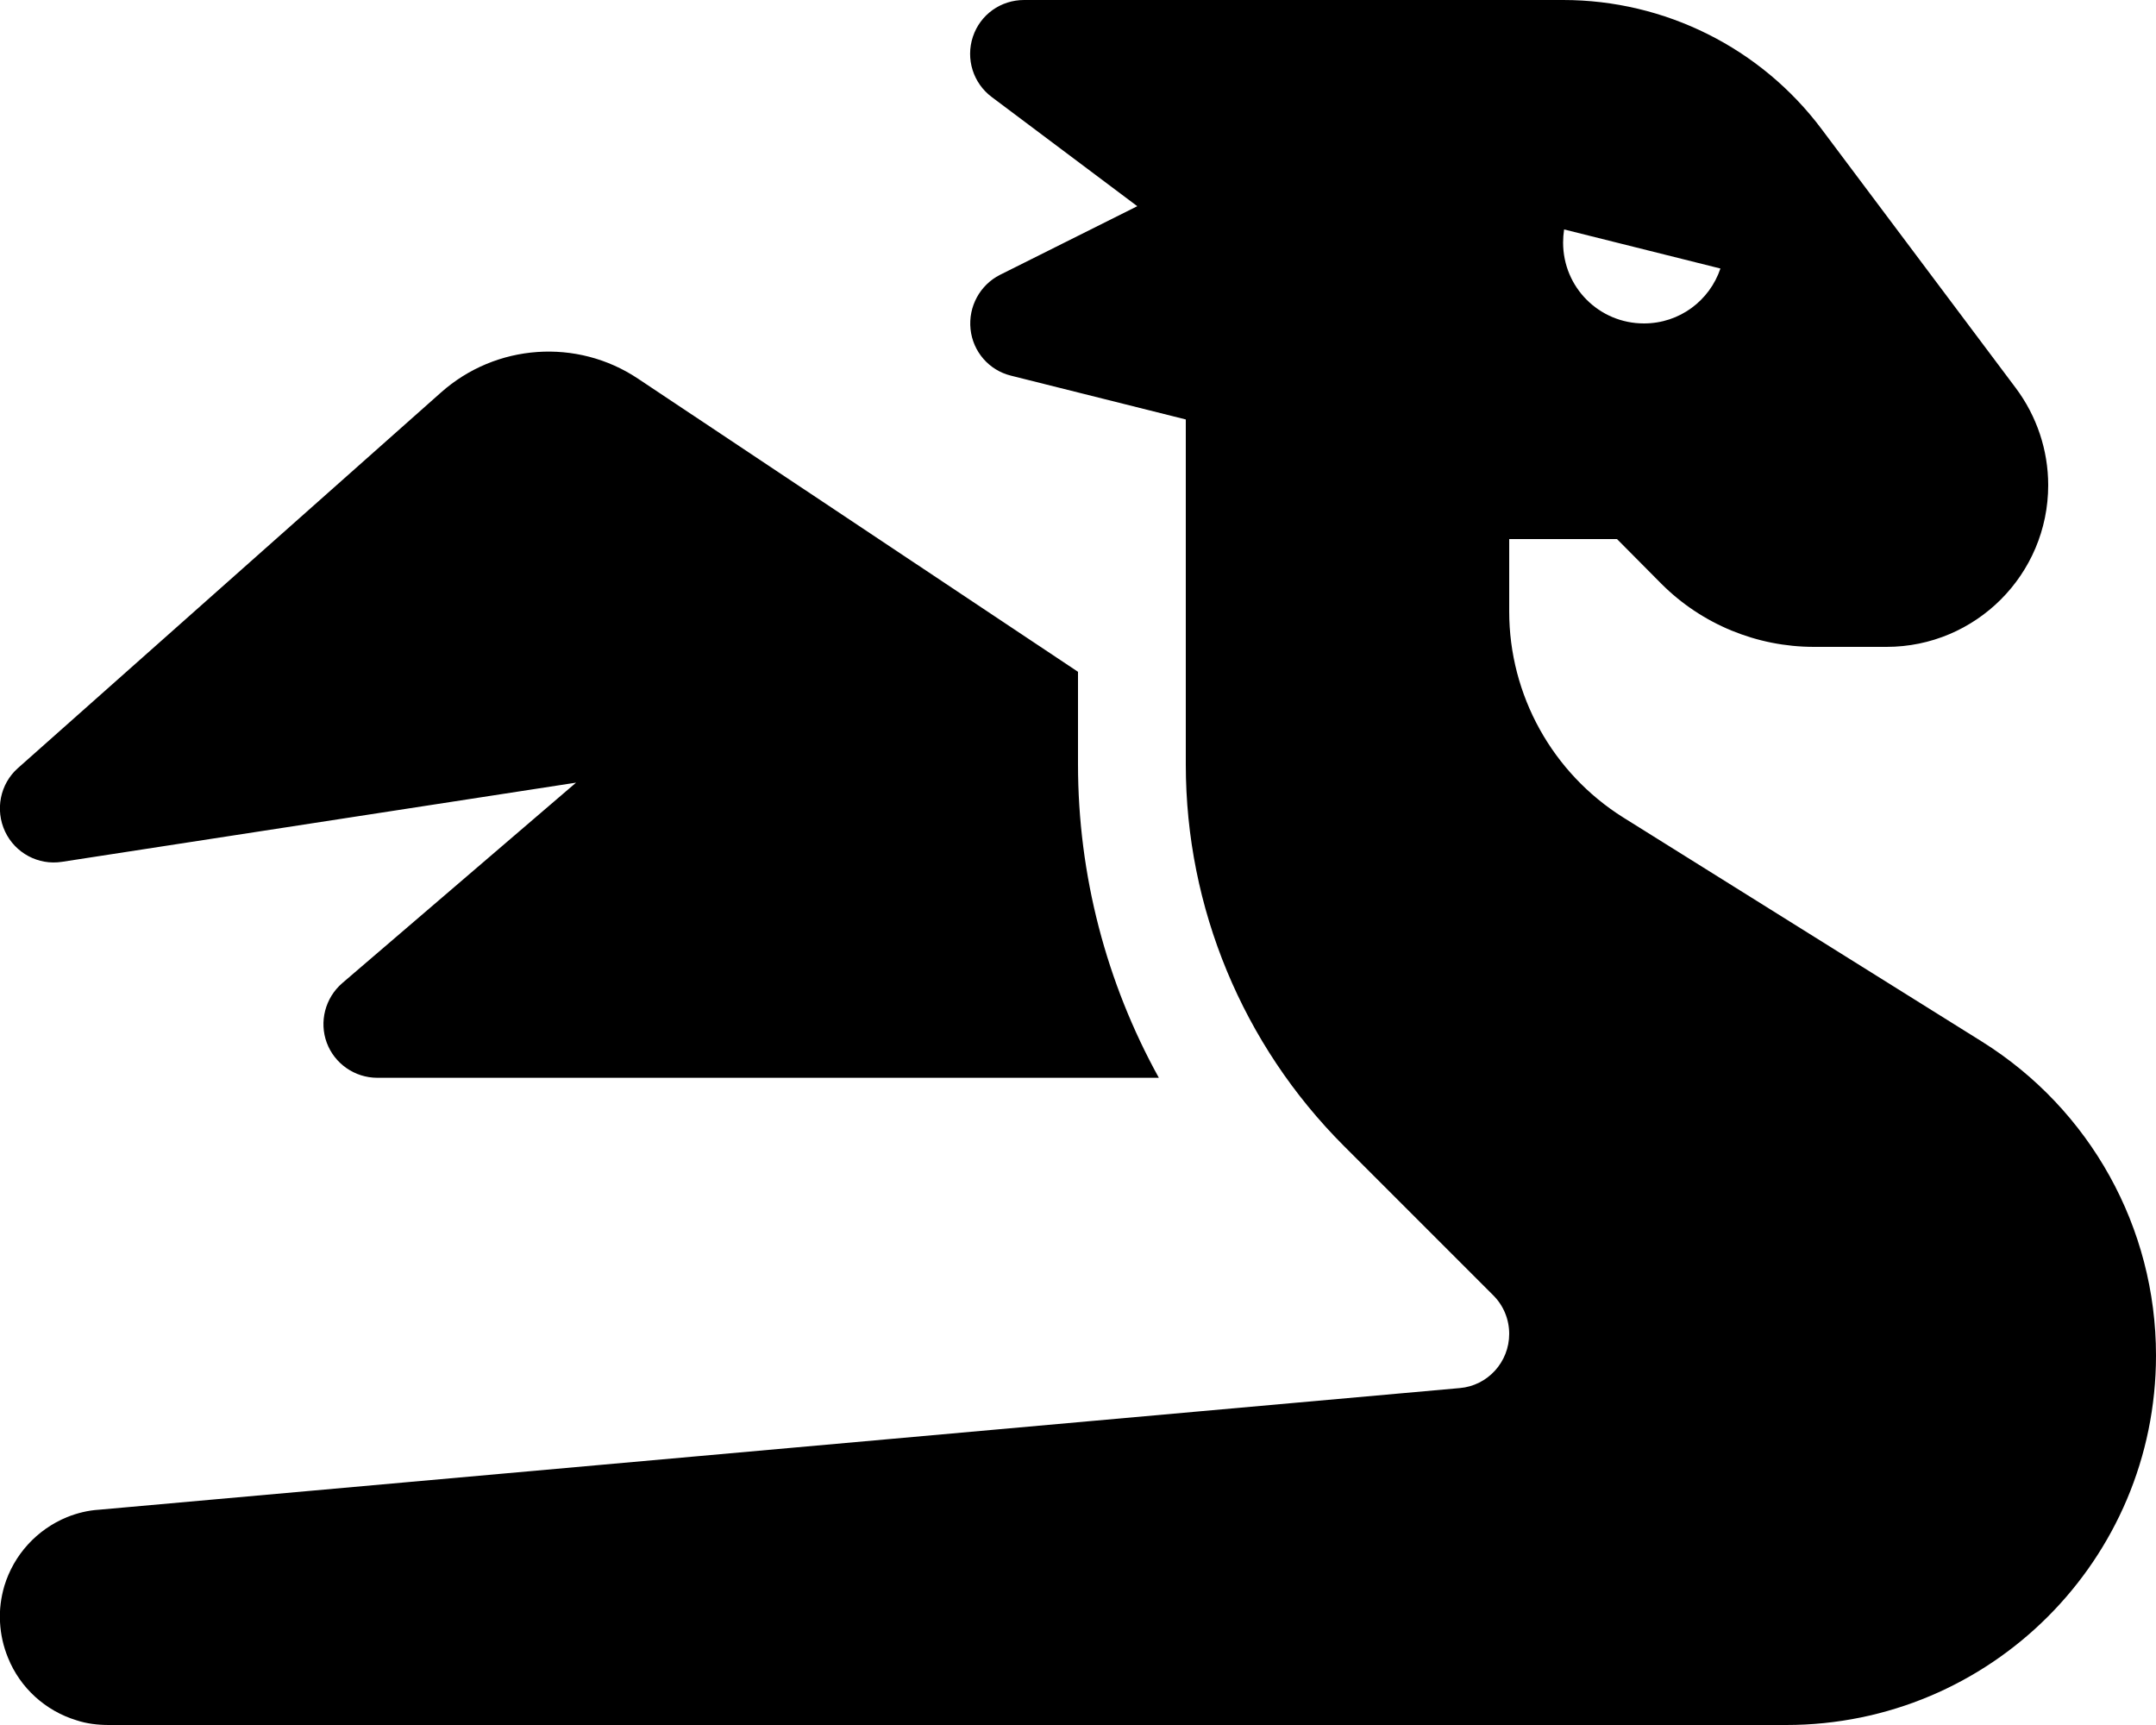
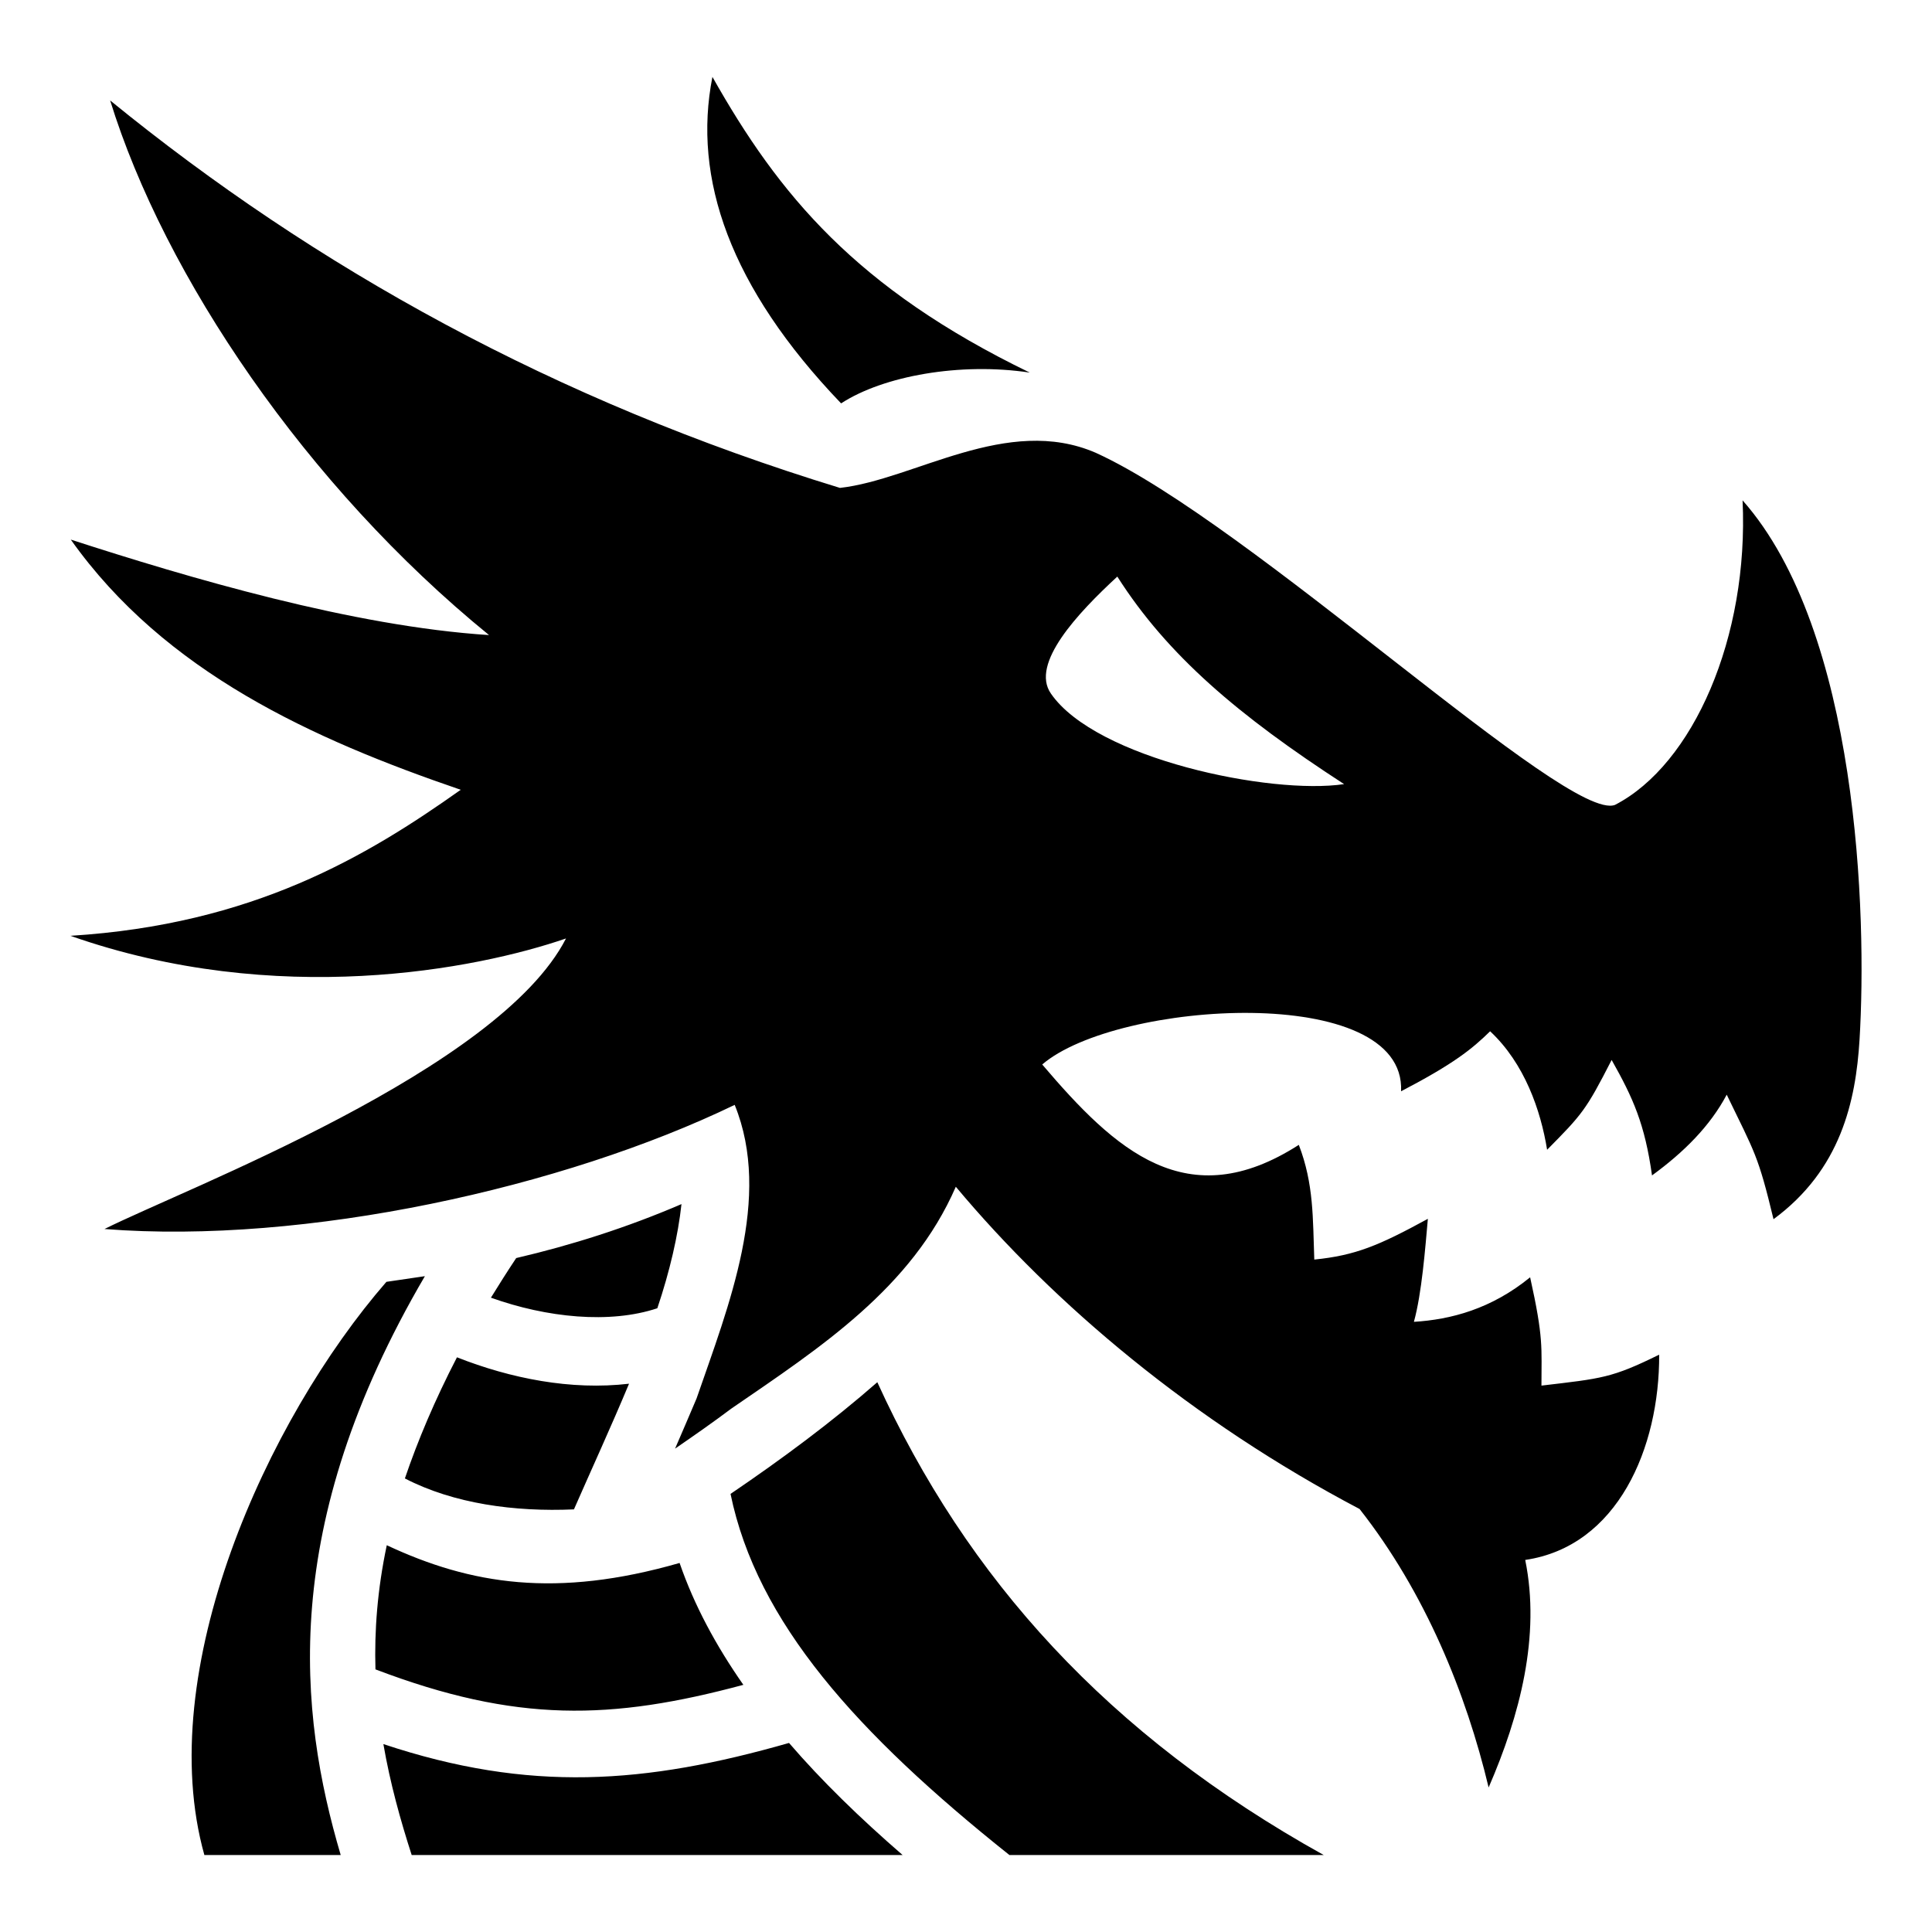
- <svg xmlns="http://www.w3.org/2000/svg" viewBox="0 0 640 512" width="640" height="512">
-   <path fill="#000" d="m352 124.5l-51.9-13c-6.5-1.6-11.3-7.1-12-13.8s2.8-13.1 8.7-16.1l40.8-20.4l-43.2-32.4c-5.5-4.1-7.8-11.3-5.6-17.9S297.1 0 304 0h160c30.2 0 58.7 14.2 76.8 38.4l57.6 76.8c6.2 8.3 9.6 18.4 9.6 28.8c0 26.5-21.5 48-48 48h-21.5c-17 0-33.3-6.7-45.3-18.7L480 160h-32v21.5c0 24.8 12.8 47.9 33.8 61.1l106.6 66.6c32.1 20.1 51.6 55.2 51.6 93.1c0 60.6-49.1 109.7-109.8 109.7H32.3c-3.3 0-6.6-.4-9.6-1.4c-9.2-2.8-16.7-9.6-20.3-18.5C1 488.7.2 485.2 0 481.4c-.2-3.7.3-7.3 1.3-10.7c2.8-9.2 9.6-16.7 18.6-20.4c3-1.2 6.2-2 9.5-2.2L433.3 412c8.3-.7 14.7-7.7 14.7-16.1c0-4.3-1.7-8.4-4.7-11.4l-44.4-44.4c-30-30-46.9-70.7-46.9-113.1zm160-52.2v-.6zm-1.3 7.4l-46.4-11.6q-.3 1.95-.3 3.9c0 13.3 10.7 24 24 24c10.6 0 19.5-6.8 22.7-16.3m-379.8 36.8c16.3-14.5 40.4-16.2 58.5-4.1l130.6 87v27.5c0 32.8 8.4 64.8 24 93H112c-6.7 0-12.7-4.2-15-10.4s-.5-13.3 4.6-17.7l69.4-59.5l-152.6 23.5c-7 1.1-13.9-2.6-16.9-9S0 232.7 5.3 228z" />
+ <svg xmlns="http://www.w3.org/2000/svg" viewBox="0 0 512 512" width="512" height="512">
+   <path fill="#000" d="M188.8 20.38c-5.3 26.85 4.6 55.74 34.1 86.52c11.2-7.29 31.6-10.94 50-8.16c-46-22.31-66.5-47.13-84.1-78.36M29.19 26.62C43.56 73.08 81.09 128.8 129.6 168.3C93.51 166 49.93 153.1 18.76 143c24.96 35.2 64.17 52.9 103.34 66.3C97.13 227 66.99 245 18.66 248c54.64 19.2 107.54 8.9 131.34.7c-17.9 34.9-100.72 66.2-122.31 77c53.26 4.2 121.71-11 167.01-32.9c10 24.6-1.6 53.2-10.1 77.8c-1.9 4.5-3.8 8.9-5.7 13.3c5.1-3.5 10.1-7 14.9-10.6c23.6-16.2 47.8-31.9 59.5-58.8c26.1 31.2 62.7 62.1 107 85.4c17.4 22.1 28.3 49 34.2 73.8c8.3-19.1 13.8-40.2 9.7-60.3c24.5-3.6 35.6-29.7 35.5-54.4c-12.6 6.2-15.1 6.3-31.2 8.2c0-10.1.6-12.5-3-28.7c-10.3 8.4-21 11.2-30.8 11.8c2.1-7.6 3-19.5 3.7-27.3c-13 7.1-19.2 9.7-30.1 10.8c-.4-10.9-.1-20-4.1-30.4c-29.6 19-48.6 1.5-68-21.3c19.8-17 96.4-21.8 95.1 7.1c14-7.3 18.8-11.2 23.6-15.9c9.1 8.5 13.4 20.9 15.1 31.4c9.3-9.4 10.3-10.5 17.1-23.8c5.7 10.1 8.8 17 10.7 30.6c8.5-6.2 15.4-13.1 19.8-21.4c7.5 15.5 8.3 16 12.4 33c17.8-13.1 21.8-31.2 22.8-47.6c2-33-.3-108.2-31-142.9c1.7 36.3-13.1 70-33.8 80.7c-12.6 4.9-96.5-74.6-137.6-93.3c-23.5-10.2-48.1 7.1-67.8 9.3C147 106.2 83.57 70.94 29.19 26.62M296.1 152.8c13.3 20.9 32.2 36.9 60.1 55c-19.4 2.9-65.8-6.7-77.7-24c-5.5-7.9 7.1-21.3 17.6-31M180.6 319.1c-14.4 6.2-29.2 10.9-43.8 14.3c-2.4 3.6-4.6 7.1-6.7 10.5c14.8 5.3 31.5 7 44.1 2.8c3.3-9.8 5.5-19.3 6.4-27.6m-68 19.1l-10.2 1.5c-31.81 36.6-61.9 103.2-48.24 151.9h36.13c-11.12-37.7-16.53-87.1 22.31-153.4m8.5 21.5c-5.9 11.4-10.4 22.1-13.8 32.1c12.9 6.7 29.1 8.9 44.8 8.2c4.6-10.5 9.8-21.8 14.6-33.3c-15.4 1.8-31.4-1.4-45.6-7m111.4 6.6c-12 10.5-25.2 20.3-38.9 29.6c7 34 33.4 63.4 73.9 95.7h83.3c-57.2-31.8-94.6-73.3-118.3-125.3m-130 43.2c-2.5 11.8-3.3 22.7-3 32.9c37.3 14.2 62.5 13.5 97.5 4.1c-7.2-10.3-13-21-16.9-32.3c-32.7 9.4-55.4 5.7-77.6-4.7m106.6 52.4c-38.1 10.9-68.8 13.2-107.5.3c1.8 10.4 4.5 20.1 7.5 29.4h130.1c-11.3-9.8-21.4-19.6-30.1-29.7" />
</svg>
